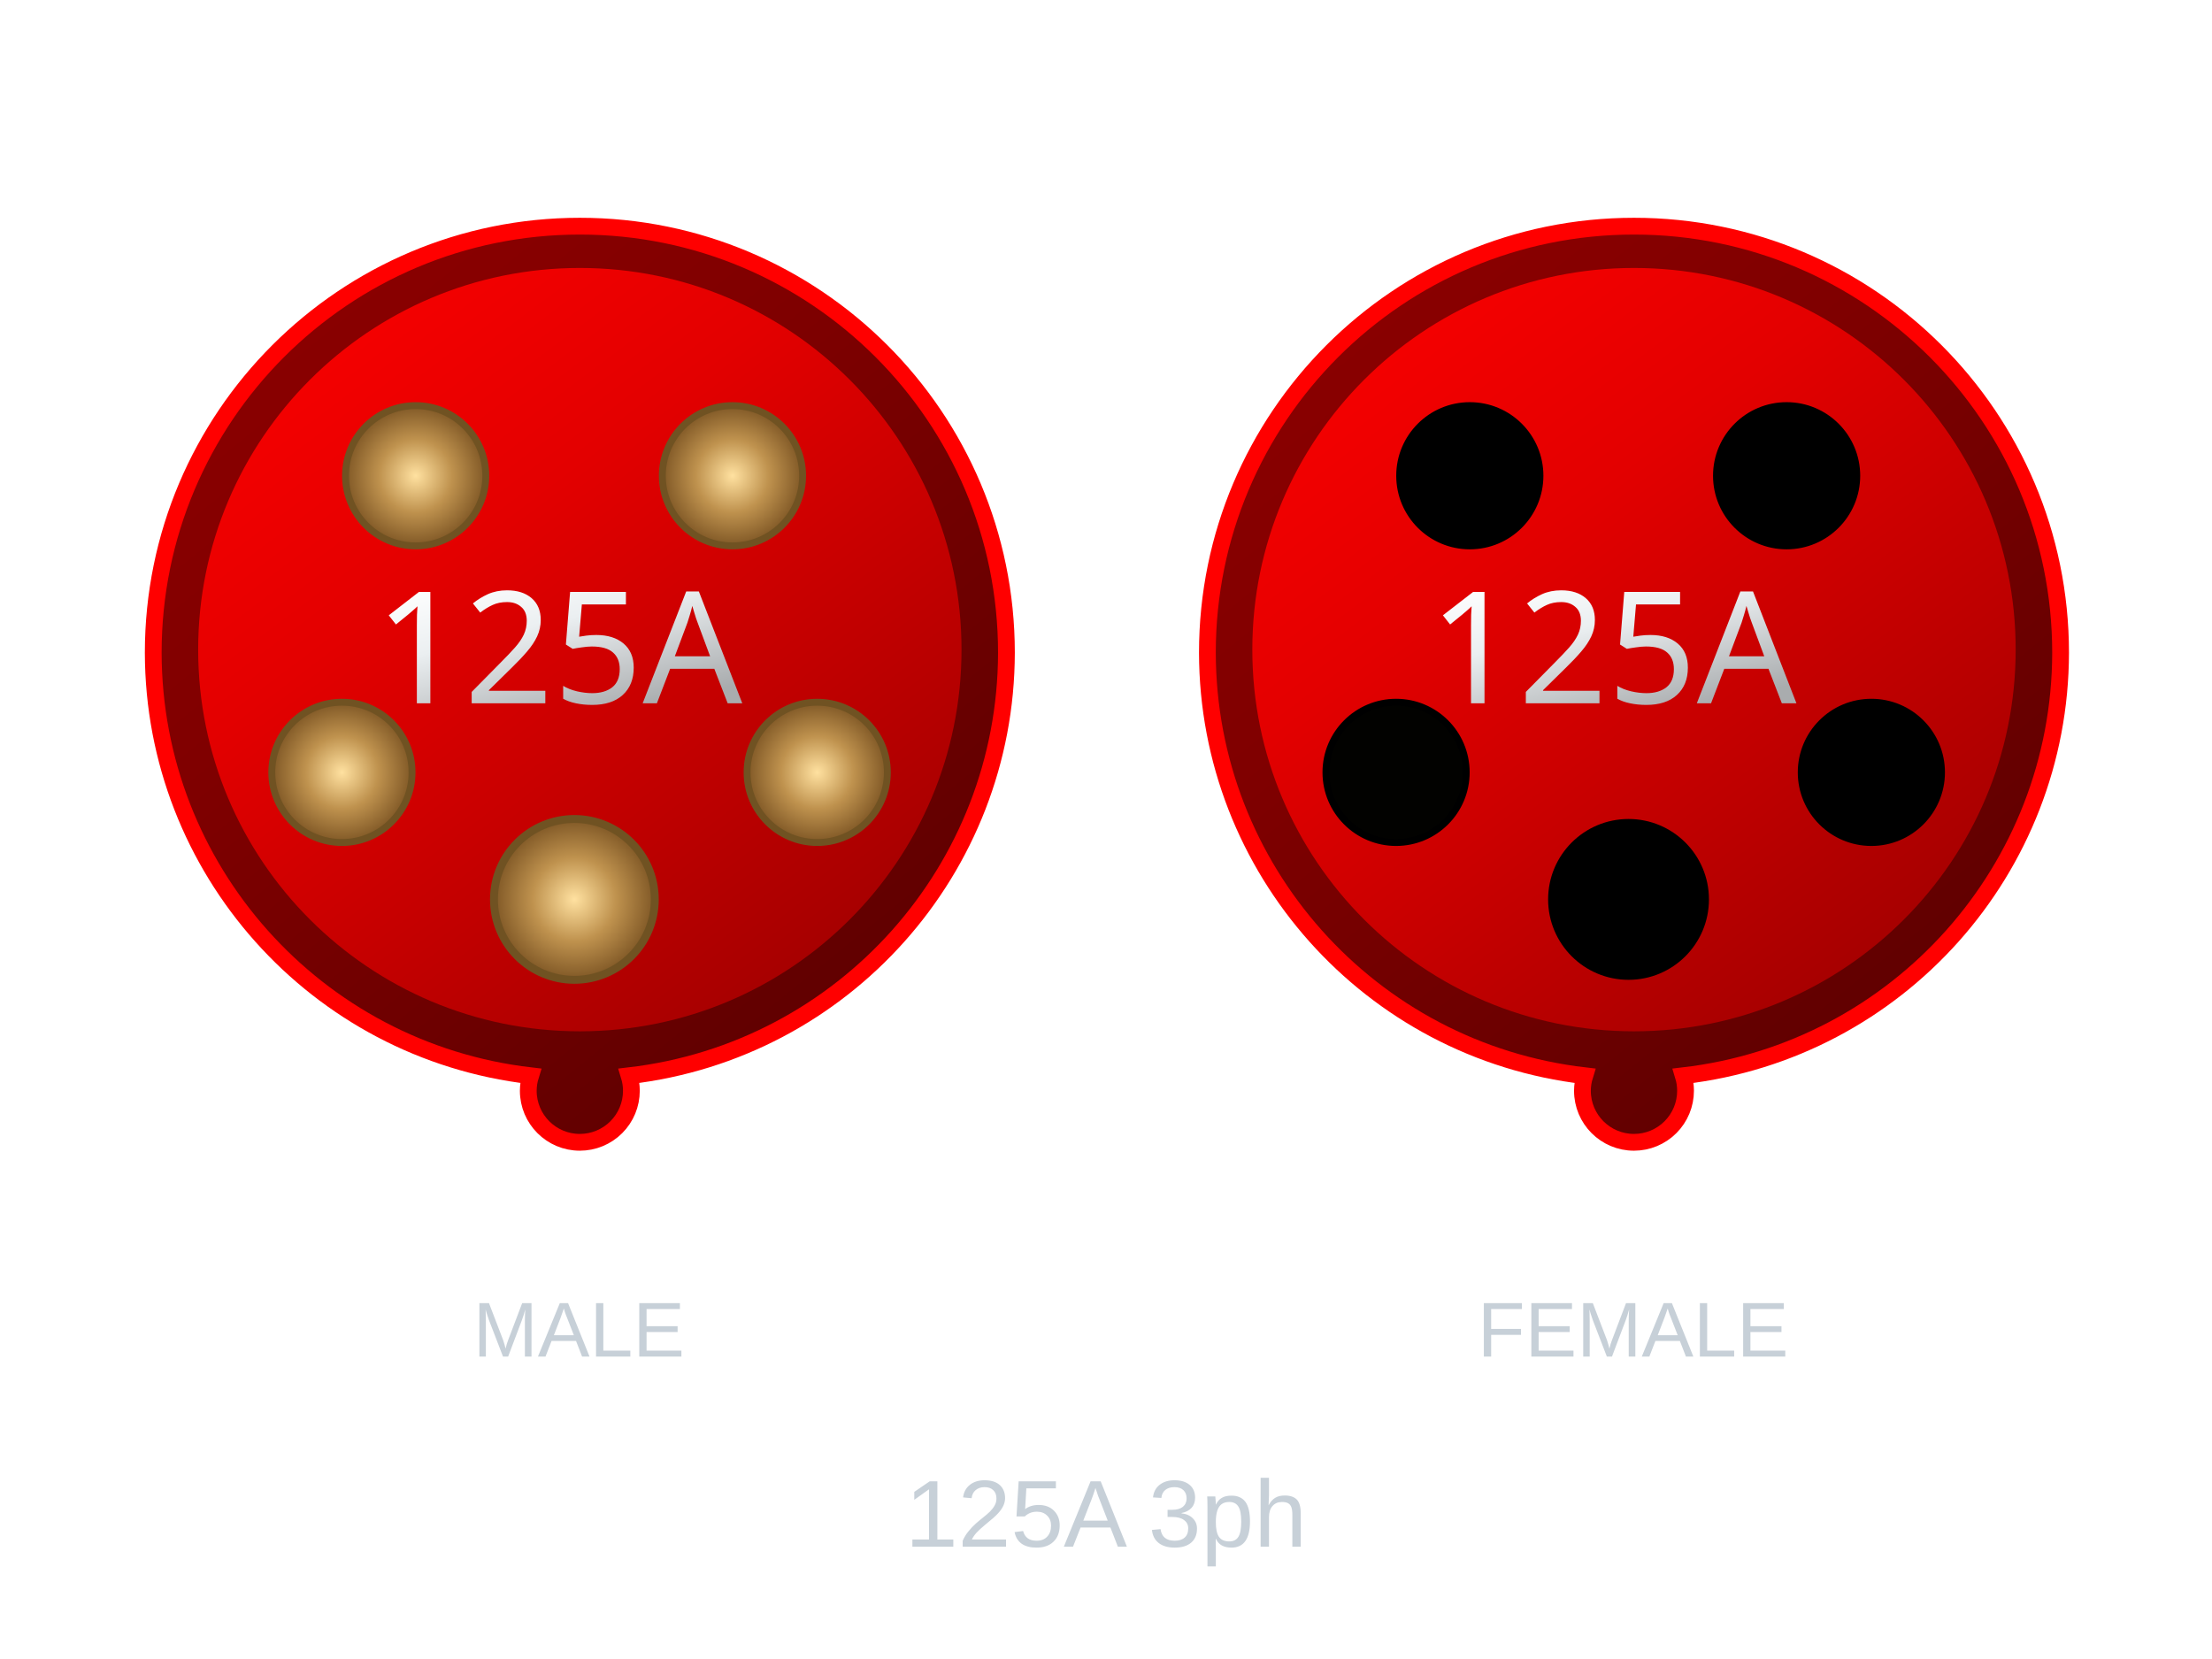
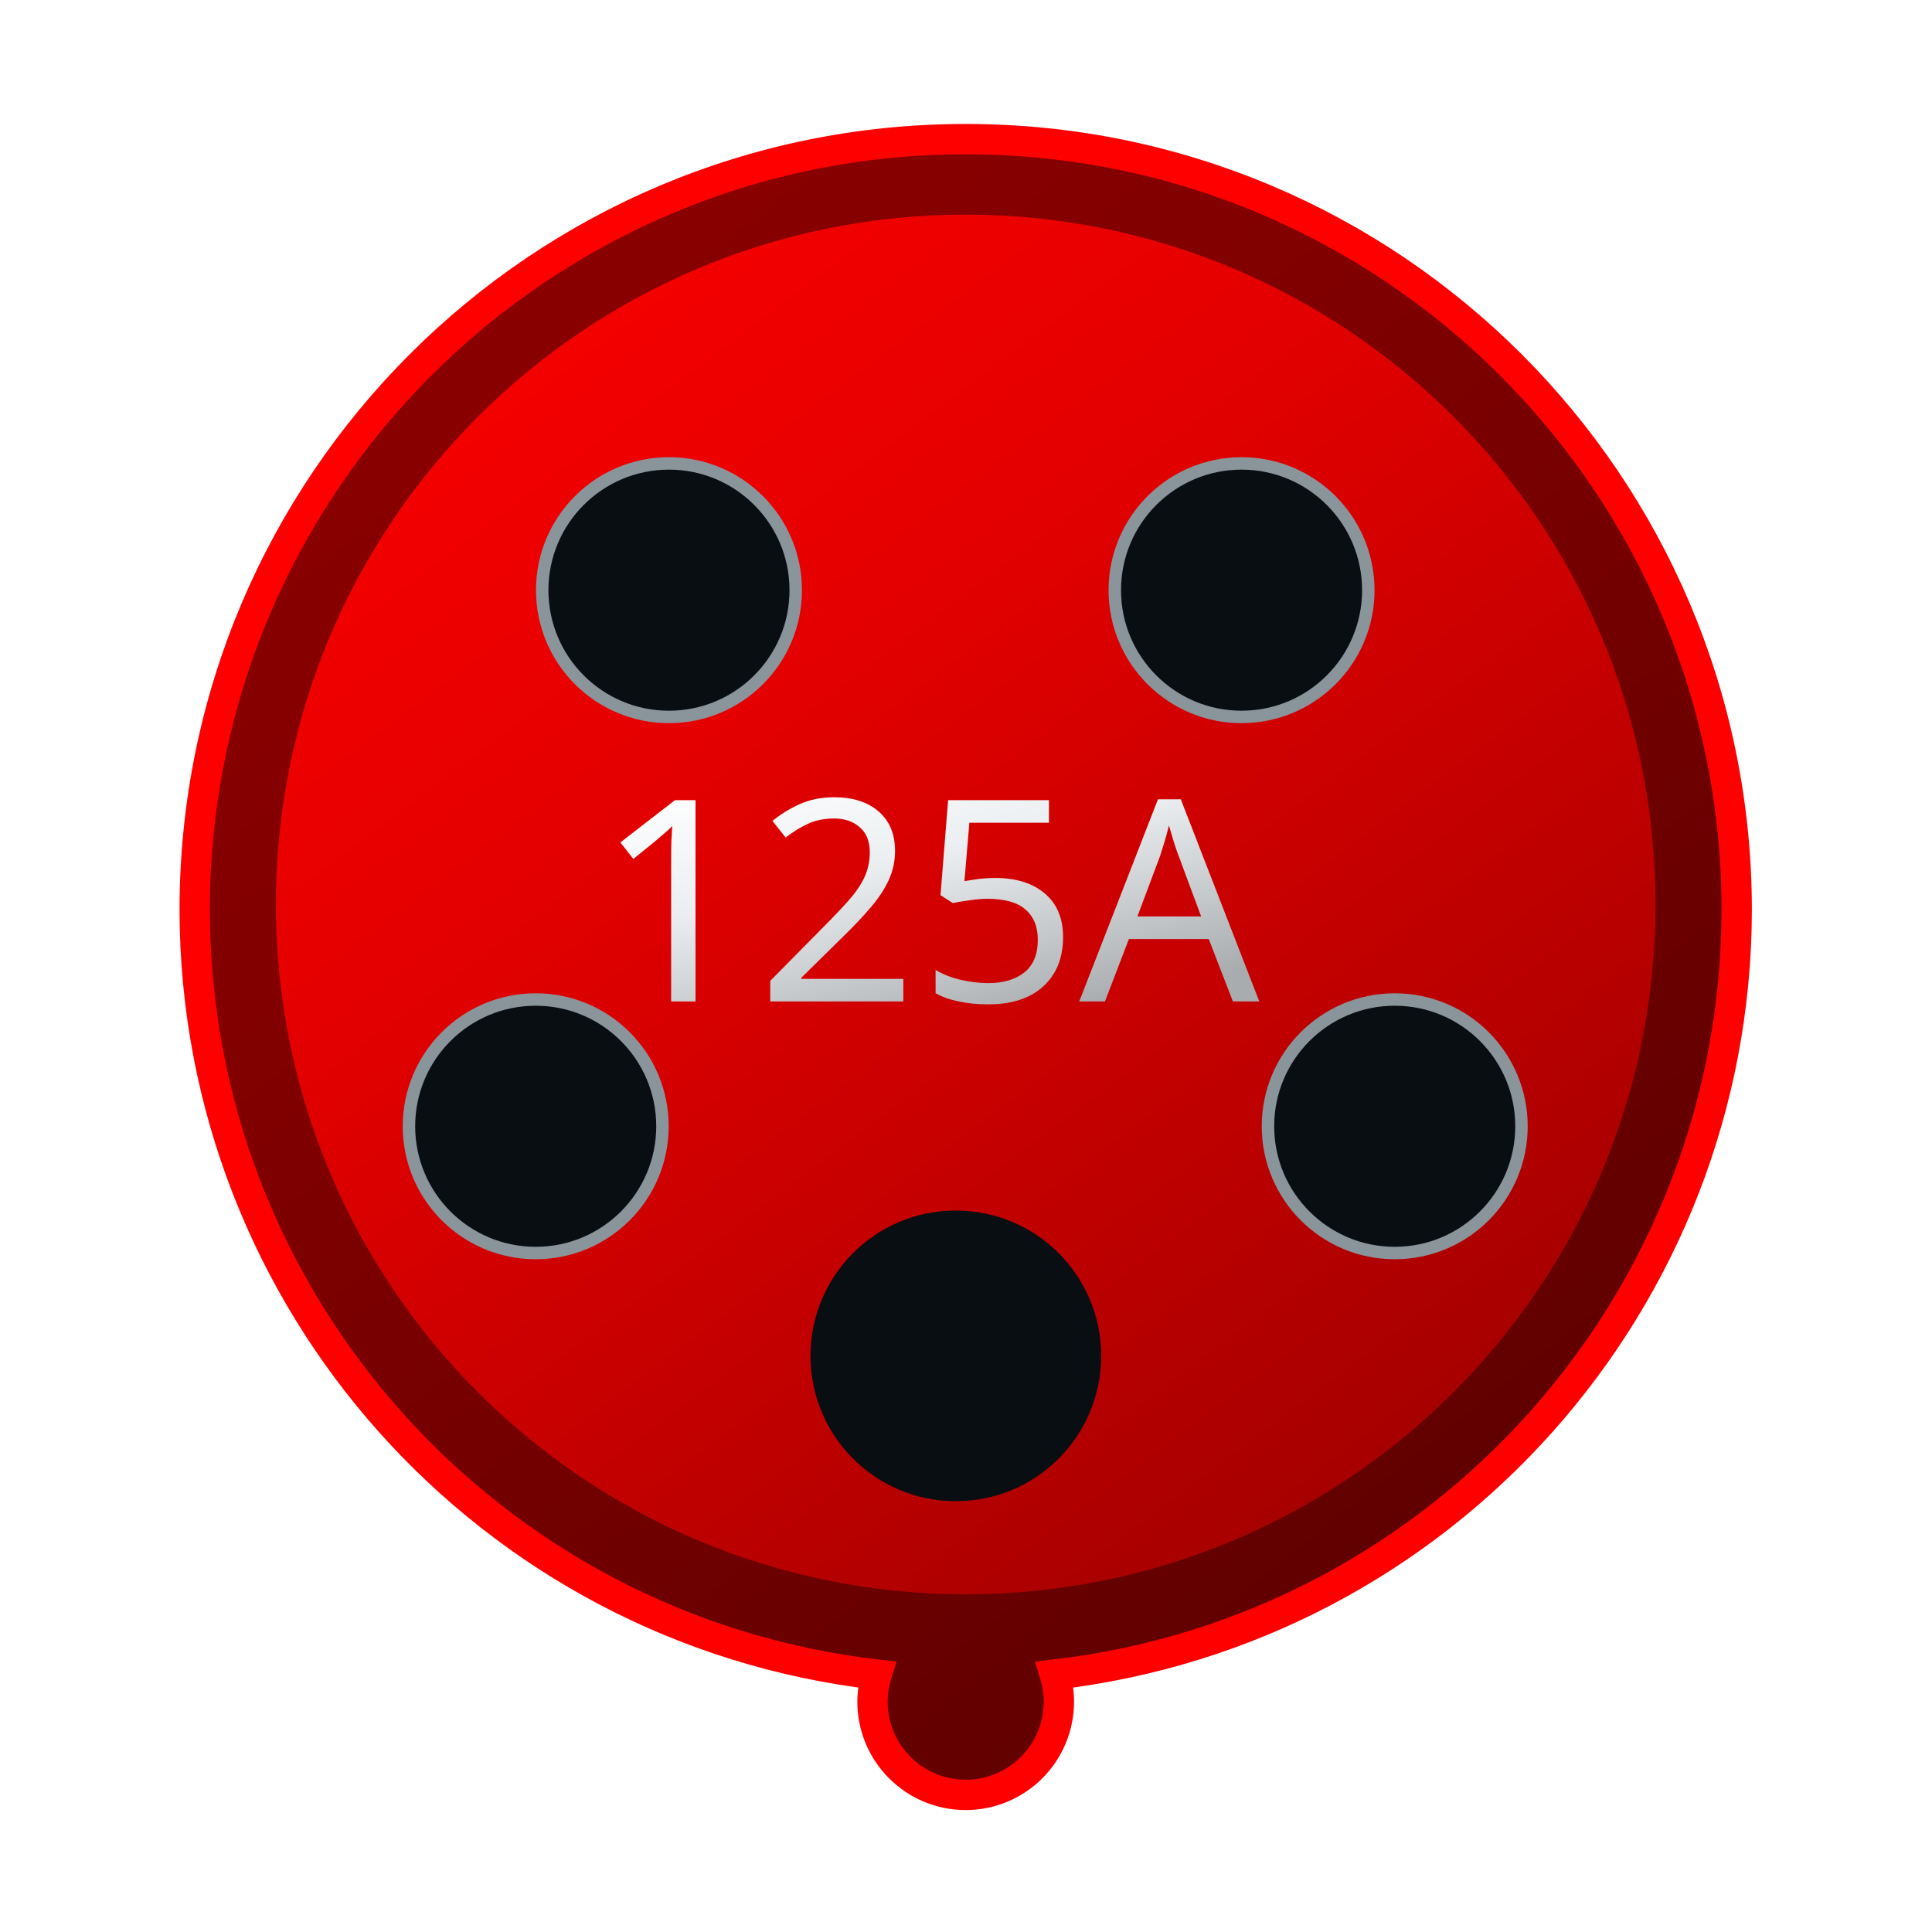
- <svg xmlns="http://www.w3.org/2000/svg" width="256" height="192" viewBox="0 0 256 192" role="img" aria-labelledby="title desc">
+ <svg xmlns="http://www.w3.org/2000/svg" width="256" height="256" viewBox="0 0 256 256" role="img" aria-labelledby="title desc" preserveAspectRatio="xMidYMid meet">
  <defs>
    <linearGradient id="metal" x1="0" y1="0" x2=".8" y2="1">
      <stop stop-color="#e1e7eb" />
      <stop offset=".3" stop-color="#9aa6b1" />
      <stop offset=".65" stop-color="#465360" />
      <stop offset="1" stop-color="#aab6c0" />
    </linearGradient>
    <linearGradient id="polymer" x1="0" y1="0" x2=".8" y2="1">
      <stop stop-color="#56616b" />
      <stop offset=".45" stop-color="#252e37" />
      <stop offset="1" stop-color="#111820" />
    </linearGradient>
    <radialGradient id="gold" cx=".35" cy=".25">
      <stop stop-color="#ffe6a6" />
      <stop offset=".6" stop-color="#c69d55" />
      <stop offset="1" stop-color="#705029" />
    </radialGradient>
+     <symbol id="alternate-male" viewBox="0 0 256 192">
+       <svg width="256" height="192" viewBox="0 0 120 120" version="1.1" id="s0-svg1" x="0" y="0" preserveAspectRatio="xMidYMid meet">
+         <defs>
+           <linearGradient id="s0-wn-metal" x1="0" y1="0" x2="1" y2="1">
+             <stop offset="0" stop-color="#d3d9de" />
+             <stop offset=".35" stop-color="#818e9a" />
+             <stop offset=".72" stop-color="#444d59" />
+             <stop offset="1" stop-color="#a6b1bb" />
+           </linearGradient>
+           <radialGradient id="s0-wn-contact">
+             <stop stop-color="#ffe1a0" />
+             <stop offset=".52" stop-color="#bf924e" />
+             <stop offset="1" stop-color="#805826" />
+           </radialGradient>
+         </defs>
+         <defs id="s0-defs1" />
+         <g id="s0-layer1">
+           <path id="s0-path1-8-7-58" style="fill:url(#s0-finish-800000);fill-opacity:1;stroke:#ff0000;stroke-width:2.118;stroke-dasharray:none;stroke-opacity:1" d="M 60.112,2.374 A 53.856,53.854 0 0 0 6.256,56.227 53.856,53.854 0 0 0 53.897,109.636 a 6.507,6.507 0 0 0 -0.291,1.891 6.507,6.507 0 0 0 6.506,6.512 6.507,6.507 0 0 0 6.512,-6.512 6.507,6.507 0 0 0 -0.285,-1.891 A 53.856,53.854 0 0 0 113.975,56.227 53.856,53.854 0 0 0 60.114,2.374 Z" />
+           <circle style="fill:url(#s0-finish-e30000);fill-opacity:1;stroke:none;stroke-width:1.895;stroke-dasharray:none;stroke-opacity:1" id="s0-path1-8-7-3" cx="60.116" cy="55.837" r="48.188" />
+           <circle style="fill:url(#s0-wn-contact);fill-opacity:1;stroke:#705222;stroke-width:0.87;stroke-dasharray:none;stroke-opacity:1" id="s0-path1-8-7-5" cx="39.387" cy="33.883" r="8.855" />
+           <circle style="fill:url(#s0-wn-contact);fill-opacity:1;stroke:#705222;stroke-width:0.87;stroke-dasharray:none;stroke-opacity:1" id="s0-circle8" cx="79.385" cy="33.883" r="8.855" />
+           <circle style="fill:url(#s0-wn-contact);fill-opacity:1;stroke:#705222;stroke-width:0.87;stroke-dasharray:none;stroke-opacity:1" id="s0-circle9" cx="30.078" cy="71.332" r="8.855" />
+           <circle style="fill:url(#s0-wn-contact);fill-opacity:1;stroke:#705222;stroke-width:0.87;stroke-dasharray:none;stroke-opacity:1" id="s0-circle10" cx="90.085" cy="71.332" r="8.855" />
+           <circle style="fill:url(#s0-wn-contact);fill-opacity:1;stroke:#705222;stroke-width:0.998;stroke-dasharray:none;stroke-opacity:1" id="s0-circle11" cx="59.426" cy="87.371" r="10.153" />
+           <text xml:space="preserve" style="font-style:normal;font-weight:normal;font-size:19.698px;line-height:1.25;font-family:sans-serif;fill:#000000;fill-opacity:1;stroke:none;stroke-width:0.492" x="34.244" y="62.614" id="s0-text11">
+             <tspan id="s0-tspan11" style="fill:url(#s0-finish-ebeff1);fill-opacity:1;stroke-width:0.492" x="34.244" y="62.614">125A</tspan>
+           </text>
+         </g>
+         <defs>
+           <linearGradient id="s0-finish-800000" x1="0" y1="0" x2=".75" y2="1">
+             <stop stop-color="#8f0000" offset="0" />
+             <stop stop-color="#800000" offset=".4" />
+             <stop stop-color="#5c0000" offset="1" />
+           </linearGradient>
+           <linearGradient id="s0-finish-e30000" x1="0" y1="0" x2=".75" y2="1">
+             <stop stop-color="#fe0000" offset="0" />
+             <stop stop-color="#e30000" offset=".4" />
+             <stop stop-color="#a30000" offset="1" />
+           </linearGradient>
+           <linearGradient id="s0-finish-ebeff1" x1="0" y1="0" x2=".75" y2="1">
+             <stop stop-color="#ffffff" offset="0" />
+             <stop stop-color="#ebeff1" offset=".4" />
+             <stop stop-color="#a9acae" offset="1" />
+           </linearGradient>
+         </defs>
+       </svg>
+     </symbol>
  </defs>
-   <svg width="110" height="126" viewBox="0 0 120 120" version="1.1" id="s0-svg1" x="12" y="16" preserveAspectRatio="xMidYMid meet">
-     <defs>
-       <linearGradient id="s0-wn-metal" x1="0" y1="0" x2="1" y2="1">
-         <stop offset="0" stop-color="#d3d9de" />
-         <stop offset=".35" stop-color="#818e9a" />
-         <stop offset=".72" stop-color="#444d59" />
-         <stop offset="1" stop-color="#a6b1bb" />
-       </linearGradient>
-       <radialGradient id="s0-wn-contact">
-         <stop stop-color="#ffe1a0" />
-         <stop offset=".52" stop-color="#bf924e" />
-         <stop offset="1" stop-color="#805826" />
-       </radialGradient>
-     </defs>
-     <defs id="s0-defs1" />
-     <g id="s0-layer1">
-       <path id="s0-path1-8-7-58" style="fill:url(#s0-finish-800000);fill-opacity:1;stroke:#ff0000;stroke-width:2.118;stroke-dasharray:none;stroke-opacity:1" d="M 60.112,2.374 A 53.856,53.854 0 0 0 6.256,56.227 53.856,53.854 0 0 0 53.897,109.636 a 6.507,6.507 0 0 0 -0.291,1.891 6.507,6.507 0 0 0 6.506,6.512 6.507,6.507 0 0 0 6.512,-6.512 6.507,6.507 0 0 0 -0.285,-1.891 A 53.856,53.854 0 0 0 113.975,56.227 53.856,53.854 0 0 0 60.114,2.374 Z" />
-       <circle style="fill:url(#s0-finish-e30000);fill-opacity:1;stroke:none;stroke-width:1.895;stroke-dasharray:none;stroke-opacity:1" id="s0-path1-8-7-3" cx="60.116" cy="55.837" r="48.188" />
-       <circle style="fill:url(#s0-wn-contact);fill-opacity:1;stroke:#705222;stroke-width:0.87;stroke-dasharray:none;stroke-opacity:1" id="s0-path1-8-7-5" cx="39.387" cy="33.883" r="8.855" />
-       <circle style="fill:url(#s0-wn-contact);fill-opacity:1;stroke:#705222;stroke-width:0.87;stroke-dasharray:none;stroke-opacity:1" id="s0-circle8" cx="79.385" cy="33.883" r="8.855" />
-       <circle style="fill:url(#s0-wn-contact);fill-opacity:1;stroke:#705222;stroke-width:0.87;stroke-dasharray:none;stroke-opacity:1" id="s0-circle9" cx="30.078" cy="71.332" r="8.855" />
-       <circle style="fill:url(#s0-wn-contact);fill-opacity:1;stroke:#705222;stroke-width:0.87;stroke-dasharray:none;stroke-opacity:1" id="s0-circle10" cx="90.085" cy="71.332" r="8.855" />
-       <circle style="fill:url(#s0-wn-contact);fill-opacity:1;stroke:#705222;stroke-width:0.998;stroke-dasharray:none;stroke-opacity:1" id="s0-circle11" cx="59.426" cy="87.371" r="10.153" />
-       <text xml:space="preserve" style="font-style:normal;font-weight:normal;font-size:19.698px;line-height:1.25;font-family:sans-serif;fill:#000000;fill-opacity:1;stroke:none;stroke-width:0.492" x="34.244" y="62.614" id="s0-text11">
-         <tspan id="s0-tspan11" style="fill:url(#s0-finish-ebeff1);fill-opacity:1;stroke-width:0.492" x="34.244" y="62.614">125A</tspan>
-       </text>
-     </g>
-     <defs>
-       <linearGradient id="s0-finish-800000" x1="0" y1="0" x2=".75" y2="1">
-         <stop stop-color="#8f0000" offset="0" />
-         <stop stop-color="#800000" offset=".4" />
-         <stop stop-color="#5c0000" offset="1" />
-       </linearGradient>
-       <linearGradient id="s0-finish-e30000" x1="0" y1="0" x2=".75" y2="1">
-         <stop stop-color="#fe0000" offset="0" />
-         <stop stop-color="#e30000" offset=".4" />
-         <stop stop-color="#a30000" offset="1" />
-       </linearGradient>
-       <linearGradient id="s0-finish-ebeff1" x1="0" y1="0" x2=".75" y2="1">
-         <stop stop-color="#ffffff" offset="0" />
-         <stop stop-color="#ebeff1" offset=".4" />
-         <stop stop-color="#a9acae" offset="1" />
-       </linearGradient>
-     </defs>
-   </svg>
-   <text x="67" y="157" text-anchor="middle" font-family="Arial, sans-serif" font-size="9" fill="#c7d0d8">MALE</text>
-   <svg width="110" height="126" viewBox="0 0 120 120" version="1.1" id="s1-svg1" x="134" y="16" preserveAspectRatio="xMidYMid meet">
-     <defs>
-       <linearGradient id="s1-wn-metal" x1="0" y1="0" x2="1" y2="1">
-         <stop offset="0" stop-color="#d3d9de" />
-         <stop offset=".35" stop-color="#818e9a" />
-         <stop offset=".72" stop-color="#444d59" />
-         <stop offset="1" stop-color="#a6b1bb" />
-       </linearGradient>
-       <radialGradient id="s1-wn-contact">
-         <stop stop-color="#ffe1a0" />
-         <stop offset=".52" stop-color="#bf924e" />
-         <stop offset="1" stop-color="#805826" />
-       </radialGradient>
-     </defs>
-     <defs id="s1-defs1" />
-     <g id="s1-layer1">
-       <path id="s1-path1-8-7-58" style="fill:url(#s1-finish-800000);fill-opacity:1;stroke:#ff0000;stroke-width:2.118;stroke-dasharray:none;stroke-opacity:1" d="M 60.112,2.374 A 53.856,53.854 0 0 0 6.256,56.227 53.856,53.854 0 0 0 53.897,109.636 a 6.507,6.507 0 0 0 -0.291,1.891 6.507,6.507 0 0 0 6.506,6.512 6.507,6.507 0 0 0 6.512,-6.512 6.507,6.507 0 0 0 -0.285,-1.891 A 53.856,53.854 0 0 0 113.975,56.227 53.856,53.854 0 0 0 60.114,2.374 Z" />
-       <circle style="fill:url(#s1-finish-e30000);fill-opacity:1;stroke:none;stroke-width:1.895;stroke-dasharray:none;stroke-opacity:1" id="s1-path1-8-7-3" cx="60.116" cy="55.837" r="48.188" />
-       <circle style="fill:#000000;fill-opacity:1;stroke:#000000;stroke-width:0.87;stroke-dasharray:none;stroke-opacity:1" id="s1-path1-8-7-5" cx="39.387" cy="33.883" r="8.855" />
-       <circle style="fill:#000000;fill-opacity:1;stroke:#000000;stroke-width:0.87;stroke-dasharray:none;stroke-opacity:1" id="s1-circle8" cx="79.385" cy="33.883" r="8.855" />
-       <circle style="fill:#020200;fill-opacity:1;stroke:#000000;stroke-width:0.87;stroke-dasharray:none;stroke-opacity:1" id="s1-circle9" cx="30.078" cy="71.332" r="8.855" />
-       <circle style="fill:#000000;fill-opacity:1;stroke:#000000;stroke-width:0.87;stroke-dasharray:none;stroke-opacity:1" id="s1-circle10" cx="90.085" cy="71.332" r="8.855" />
-       <circle style="fill:#000000;fill-opacity:1;stroke:none;stroke-width:0.998;stroke-dasharray:none;stroke-opacity:1" id="s1-circle11" cx="59.426" cy="87.371" r="10.153" />
-       <text xml:space="preserve" style="font-style:normal;font-weight:normal;font-size:19.698px;line-height:1.25;font-family:sans-serif;fill:#000000;fill-opacity:1;stroke:none;stroke-width:0.492" x="34.244" y="62.614" id="s1-text11">
-         <tspan id="s1-tspan11" style="fill:url(#s1-finish-ebeff1);fill-opacity:1;stroke-width:0.492" x="34.244" y="62.614">125A</tspan>
-       </text>
-     </g>
-     <defs>
-       <linearGradient id="s1-finish-800000" x1="0" y1="0" x2=".75" y2="1">
-         <stop stop-color="#8f0000" offset="0" />
-         <stop stop-color="#800000" offset=".4" />
-         <stop stop-color="#5c0000" offset="1" />
-       </linearGradient>
-       <linearGradient id="s1-finish-e30000" x1="0" y1="0" x2=".75" y2="1">
-         <stop stop-color="#fe0000" offset="0" />
-         <stop stop-color="#e30000" offset=".4" />
-         <stop stop-color="#a30000" offset="1" />
-       </linearGradient>
-       <linearGradient id="s1-finish-ebeff1" x1="0" y1="0" x2=".75" y2="1">
-         <stop stop-color="#ffffff" offset="0" />
-         <stop stop-color="#ebeff1" offset=".4" />
-         <stop stop-color="#a9acae" offset="1" />
-       </linearGradient>
-     </defs>
-   </svg>
-   <text x="189" y="157" text-anchor="middle" font-family="Arial, sans-serif" font-size="9" fill="#c7d0d8">FEMALE</text>
-   <text x="128" y="179" text-anchor="middle" font-family="Arial, sans-serif" font-size="11" fill="#c7d0d8">125A 3ph</text>
+   <g id="artwork" transform="translate(128 128) scale(2.069284) translate(-189.125 -79.125)">
+     <svg width="110" height="126" viewBox="0 0 120 120" version="1.1" id="s1-svg1" x="134" y="16" preserveAspectRatio="xMidYMid meet">
+       <defs>
+         <linearGradient id="s1-wn-metal" x1="0" y1="0" x2="1" y2="1">
+           <stop offset="0" stop-color="#d3d9de" />
+           <stop offset=".35" stop-color="#818e9a" />
+           <stop offset=".72" stop-color="#444d59" />
+           <stop offset="1" stop-color="#a6b1bb" />
+         </linearGradient>
+         <radialGradient id="s1-wn-contact">
+           <stop stop-color="#ffe1a0" />
+           <stop offset=".52" stop-color="#bf924e" />
+           <stop offset="1" stop-color="#805826" />
+         </radialGradient>
+       </defs>
+       <defs id="s1-defs1" />
+       <g id="s1-layer1">
+         <path id="s1-path1-8-7-58" style="fill:url(#s1-finish-800000);fill-opacity:1;stroke:#ff0000;stroke-width:2.118;stroke-dasharray:none;stroke-opacity:1" d="M 60.112,2.374 A 53.856,53.854 0 0 0 6.256,56.227 53.856,53.854 0 0 0 53.897,109.636 a 6.507,6.507 0 0 0 -0.291,1.891 6.507,6.507 0 0 0 6.506,6.512 6.507,6.507 0 0 0 6.512,-6.512 6.507,6.507 0 0 0 -0.285,-1.891 A 53.856,53.854 0 0 0 113.975,56.227 53.856,53.854 0 0 0 60.114,2.374 Z" />
+         <circle style="fill:url(#s1-finish-e30000);fill-opacity:1;stroke:none;stroke-width:1.895;stroke-dasharray:none;stroke-opacity:1" id="s1-path1-8-7-3" cx="60.116" cy="55.837" r="48.188" />
+         <circle style="fill:#090e13;fill-opacity:1;stroke:#89949b;stroke-width:0.87;stroke-dasharray:none;stroke-opacity:1" id="s1-path1-8-7-5" cx="39.387" cy="33.883" r="8.855" />
+         <circle style="fill:#090e13;fill-opacity:1;stroke:#89949b;stroke-width:0.87;stroke-dasharray:none;stroke-opacity:1" id="s1-circle8" cx="79.385" cy="33.883" r="8.855" />
+         <circle style="fill:#090e13;fill-opacity:1;stroke:#89949b;stroke-width:0.87;stroke-dasharray:none;stroke-opacity:1" id="s1-circle9" cx="30.078" cy="71.332" r="8.855" />
+         <circle style="fill:#090e13;fill-opacity:1;stroke:#89949b;stroke-width:0.87;stroke-dasharray:none;stroke-opacity:1" id="s1-circle10" cx="90.085" cy="71.332" r="8.855" />
+         <circle style="fill:#090e13;fill-opacity:1;stroke:none;stroke-width:0.998;stroke-dasharray:none;stroke-opacity:1" id="s1-circle11" cx="59.426" cy="87.371" r="10.153" />
+         <text xml:space="preserve" style="font-style:normal;font-weight:normal;font-size:19.698px;line-height:1.25;font-family:sans-serif;fill:#000000;fill-opacity:1;stroke:none;stroke-width:0.492" x="34.244" y="62.614" id="s1-text11">
+           <tspan id="s1-tspan11" style="fill:url(#s1-finish-ebeff1);fill-opacity:1;stroke-width:0.492" x="34.244" y="62.614">125A</tspan>
+         </text>
+       </g>
+       <defs>
+         <linearGradient id="s1-finish-800000" x1="0" y1="0" x2=".75" y2="1">
+           <stop stop-color="#8f0000" offset="0" />
+           <stop stop-color="#800000" offset=".4" />
+           <stop stop-color="#5c0000" offset="1" />
+         </linearGradient>
+         <linearGradient id="s1-finish-e30000" x1="0" y1="0" x2=".75" y2="1">
+           <stop stop-color="#fe0000" offset="0" />
+           <stop stop-color="#e30000" offset=".4" />
+           <stop stop-color="#a30000" offset="1" />
+         </linearGradient>
+         <linearGradient id="s1-finish-ebeff1" x1="0" y1="0" x2=".75" y2="1">
+           <stop stop-color="#ffffff" offset="0" />
+           <stop stop-color="#ebeff1" offset=".4" />
+           <stop stop-color="#a9acae" offset="1" />
+         </linearGradient>
+       </defs>
+     </svg>
+   </g>
</svg>
